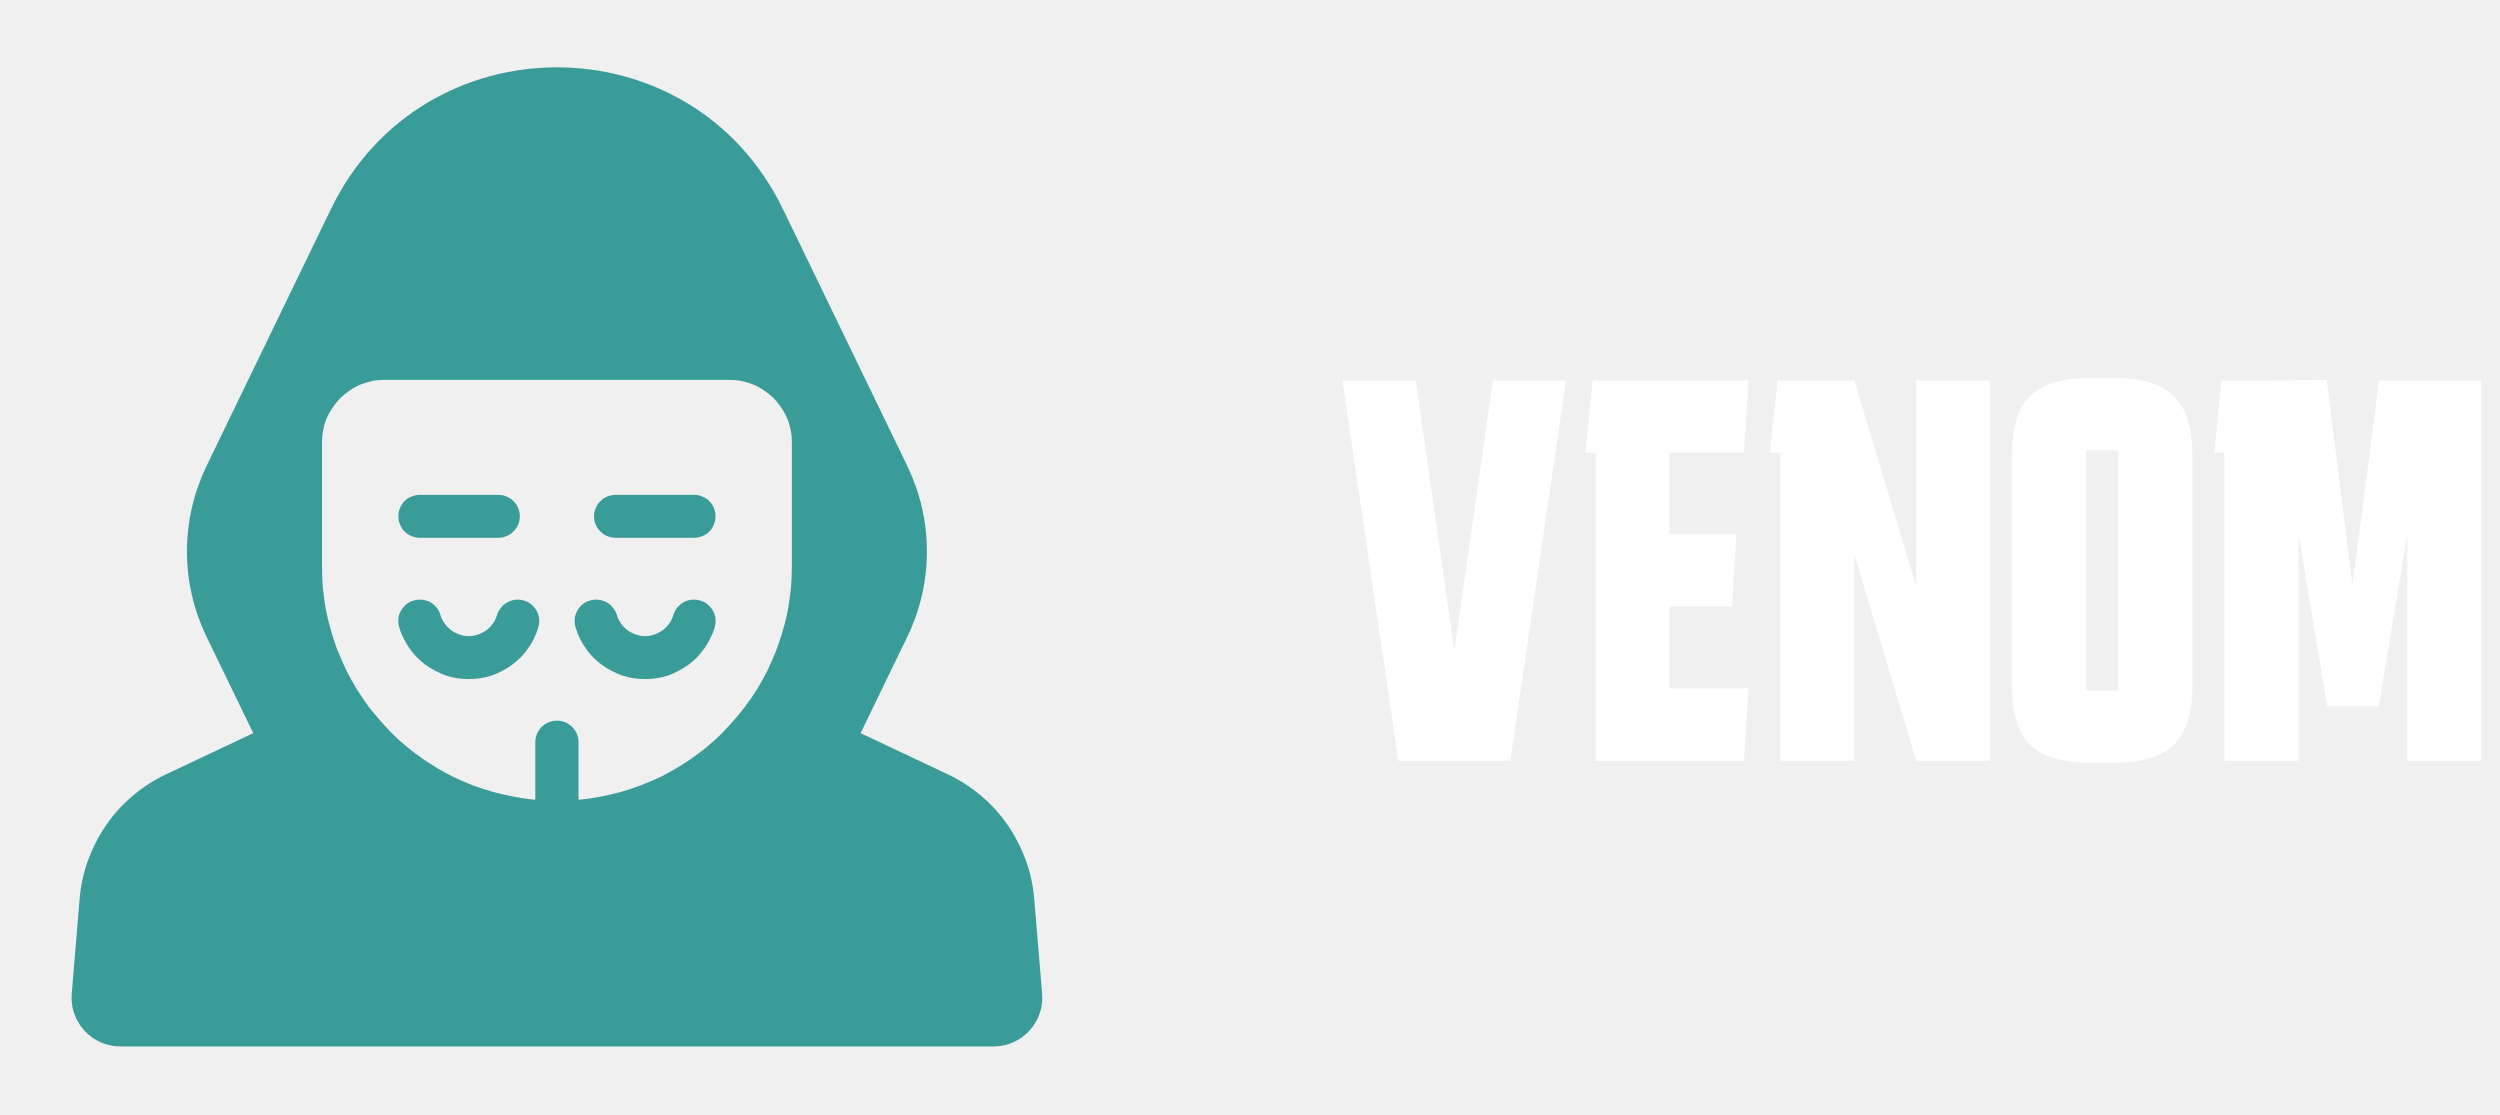
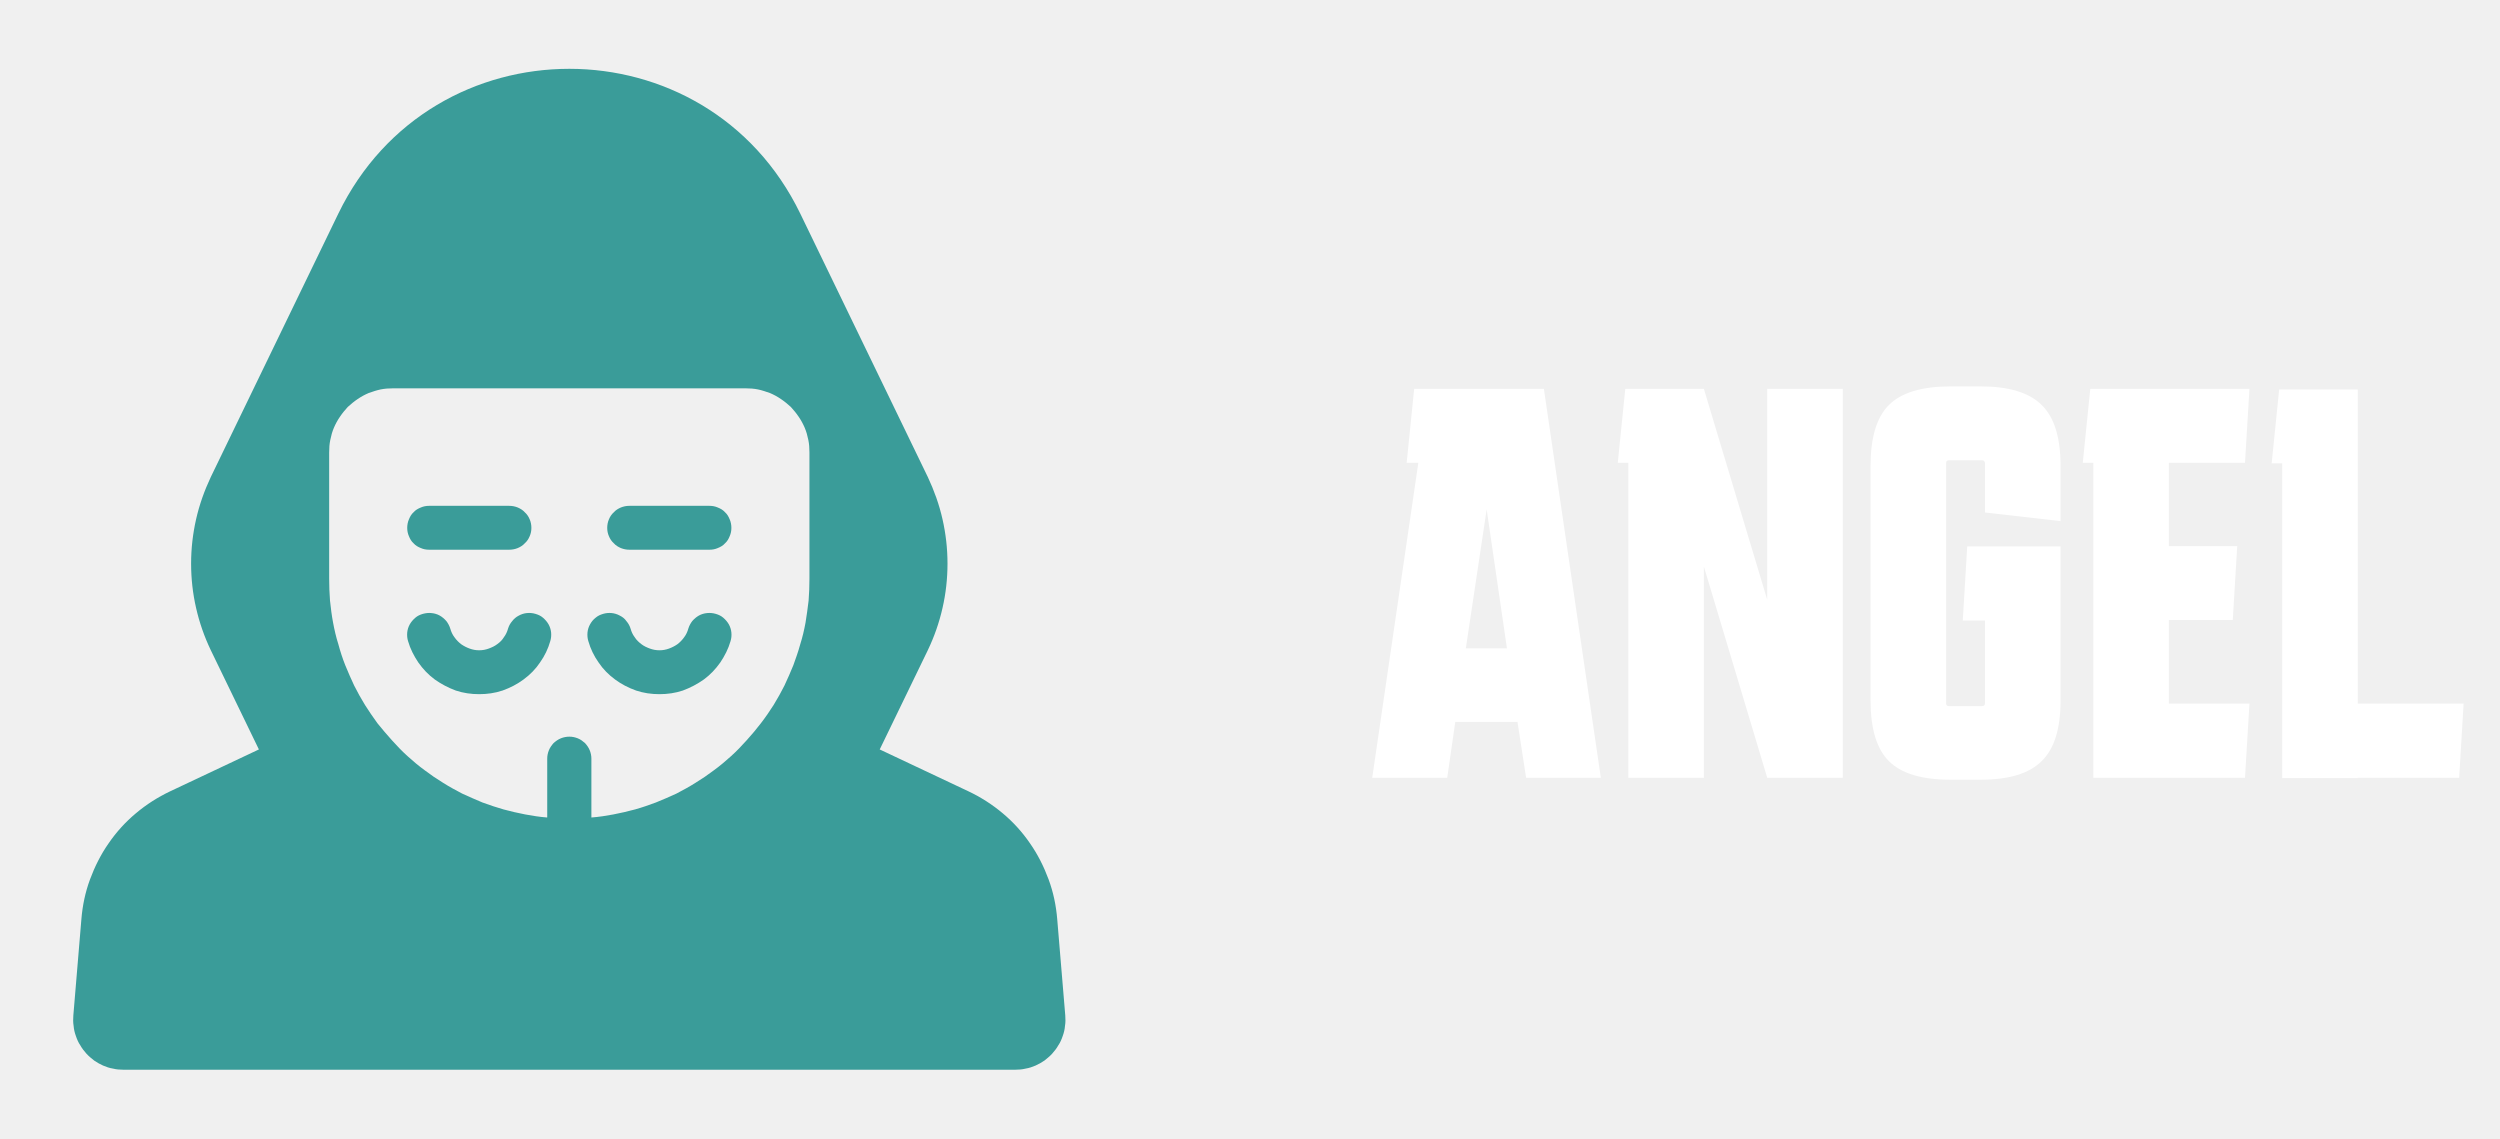
- <svg xmlns="http://www.w3.org/2000/svg" width="92" height="41" viewBox="0 0 92 41" fill="none">
+ <svg xmlns="http://www.w3.org/2000/svg" width="90" height="41" viewBox="0 0 90 41" fill="none">
  <defs>
    <clipPath id="clip21_2">
      <rect id="anonymous-cyber-crime-criminal-hack-hacker-svgrepo-com" width="41" height="41" fill="white" fill-opacity="0" />
    </clipPath>
  </defs>
  <g clip-path="url(#clip21_2)">
    <path id="path" d="M38.06 33.09C38.02 32.6 37.92 32.12 37.75 31.66C37.58 31.2 37.36 30.76 37.08 30.36C36.8 29.95 36.47 29.59 36.1 29.28C35.72 28.96 35.31 28.7 34.87 28.49L31.67 26.98L33.4 23.41C33.63 22.93 33.81 22.42 33.93 21.89C34.05 21.37 34.11 20.83 34.11 20.29C34.11 19.75 34.05 19.22 33.93 18.69C33.81 18.16 33.63 17.66 33.4 17.17L28.81 7.69C25.44 0.74 15.55 0.74 12.18 7.69L7.59 17.17C7.36 17.66 7.18 18.16 7.06 18.69C6.94 19.22 6.88 19.75 6.88 20.29C6.88 20.83 6.94 21.37 7.06 21.89C7.18 22.42 7.36 22.93 7.59 23.41L9.32 26.98L6.12 28.49C5.68 28.7 5.27 28.96 4.89 29.28C4.52 29.59 4.19 29.95 3.91 30.36C3.63 30.76 3.41 31.2 3.24 31.66C3.07 32.12 2.97 32.6 2.93 33.09L2.64 36.56C2.63 36.68 2.63 36.81 2.65 36.93C2.66 37.06 2.69 37.18 2.73 37.29C2.77 37.41 2.82 37.53 2.89 37.63C2.95 37.74 3.03 37.84 3.11 37.93C3.19 38.02 3.29 38.1 3.39 38.18C3.49 38.25 3.6 38.31 3.71 38.36C3.83 38.41 3.94 38.45 4.07 38.47C4.19 38.5 4.31 38.51 4.44 38.51L36.55 38.51C36.68 38.51 36.8 38.5 36.92 38.47C37.05 38.45 37.16 38.41 37.28 38.36C37.39 38.31 37.5 38.25 37.6 38.18C37.7 38.1 37.8 38.02 37.88 37.93C37.96 37.84 38.04 37.74 38.1 37.63C38.17 37.53 38.22 37.41 38.26 37.29C38.3 37.18 38.33 37.06 38.34 36.93C38.36 36.81 38.36 36.68 38.35 36.56L38.06 33.09ZM29.14 20.83C29.14 21.09 29.13 21.36 29.11 21.62C29.08 21.89 29.04 22.15 29 22.41C28.95 22.68 28.89 22.94 28.81 23.19C28.74 23.45 28.65 23.7 28.56 23.95C28.46 24.2 28.35 24.44 28.24 24.68C28.12 24.92 27.99 25.15 27.85 25.38C27.71 25.6 27.56 25.82 27.39 26.04C27.23 26.25 27.06 26.45 26.88 26.65C26.7 26.85 26.52 27.04 26.32 27.22C26.12 27.4 25.92 27.57 25.7 27.73C25.49 27.89 25.27 28.04 25.04 28.18C24.82 28.32 24.58 28.45 24.35 28.57C24.11 28.68 23.86 28.79 23.61 28.89C23.37 28.98 23.11 29.07 22.86 29.14C22.6 29.21 22.34 29.27 22.08 29.32C21.82 29.37 21.55 29.41 21.29 29.43L21.29 27.31C21.29 27.21 21.27 27.11 21.23 27.01C21.19 26.91 21.13 26.83 21.06 26.75C20.98 26.68 20.9 26.62 20.8 26.58C20.7 26.54 20.6 26.52 20.5 26.52C20.39 26.52 20.29 26.54 20.19 26.58C20.09 26.62 20.01 26.68 19.93 26.75C19.86 26.83 19.8 26.91 19.76 27.01C19.72 27.11 19.7 27.21 19.7 27.31L19.7 29.43C19.44 29.41 19.17 29.37 18.91 29.32C18.65 29.27 18.39 29.21 18.13 29.14C17.88 29.07 17.62 28.98 17.37 28.89C17.13 28.79 16.88 28.68 16.64 28.57C16.41 28.45 16.17 28.32 15.95 28.18C15.72 28.04 15.5 27.89 15.29 27.73C15.07 27.57 14.87 27.4 14.67 27.22C14.47 27.04 14.29 26.85 14.11 26.65C13.93 26.45 13.76 26.25 13.59 26.04C13.43 25.82 13.28 25.6 13.14 25.38C13 25.15 12.87 24.92 12.75 24.68C12.64 24.44 12.53 24.2 12.43 23.95C12.33 23.7 12.25 23.45 12.18 23.19C12.1 22.94 12.04 22.68 11.99 22.41C11.94 22.15 11.91 21.89 11.88 21.62C11.86 21.36 11.85 21.09 11.85 20.83L11.85 16.29C11.85 16.13 11.86 15.98 11.89 15.84C11.92 15.69 11.96 15.54 12.02 15.4C12.08 15.26 12.15 15.13 12.24 15C12.32 14.88 12.42 14.76 12.52 14.65C12.63 14.55 12.75 14.45 12.87 14.37C13 14.28 13.13 14.21 13.27 14.15C13.41 14.1 13.56 14.05 13.7 14.02C13.85 13.99 14 13.98 14.15 13.98L26.84 13.98C26.99 13.98 27.14 13.99 27.29 14.02C27.43 14.05 27.58 14.1 27.72 14.15C27.86 14.21 27.99 14.28 28.12 14.37C28.24 14.45 28.36 14.55 28.47 14.65C28.57 14.76 28.67 14.88 28.75 15C28.84 15.13 28.91 15.26 28.97 15.4C29.03 15.54 29.07 15.69 29.1 15.84C29.13 15.98 29.14 16.13 29.14 16.29L29.14 20.83Z" fill="#3A9C99" fill-opacity="1" fill-rule="nonzero" />
    <path id="path" d="M25.77 22.1C25.67 22.07 25.56 22.06 25.46 22.07C25.35 22.08 25.25 22.11 25.16 22.16C25.07 22.21 24.99 22.28 24.92 22.36C24.86 22.44 24.81 22.53 24.78 22.63C24.75 22.74 24.7 22.85 24.63 22.94C24.56 23.04 24.48 23.12 24.39 23.19C24.29 23.26 24.19 23.31 24.08 23.35C23.97 23.39 23.86 23.41 23.74 23.41C23.62 23.41 23.51 23.39 23.4 23.35C23.29 23.31 23.18 23.26 23.09 23.19C23 23.12 22.91 23.04 22.85 22.94C22.78 22.85 22.73 22.74 22.7 22.63C22.67 22.53 22.62 22.44 22.55 22.36C22.49 22.27 22.41 22.21 22.31 22.16C22.22 22.11 22.12 22.08 22.02 22.07C21.91 22.06 21.81 22.07 21.71 22.1C21.61 22.13 21.52 22.17 21.44 22.24C21.35 22.31 21.29 22.39 21.24 22.48C21.19 22.57 21.16 22.67 21.15 22.77C21.14 22.88 21.15 22.98 21.18 23.08C21.26 23.36 21.38 23.61 21.55 23.85C21.71 24.09 21.91 24.29 22.14 24.46C22.37 24.63 22.62 24.76 22.9 24.86C23.17 24.95 23.45 24.99 23.74 24.99C24.03 24.99 24.31 24.95 24.58 24.86C24.85 24.76 25.1 24.63 25.34 24.46C25.57 24.29 25.76 24.09 25.93 23.85C26.09 23.61 26.22 23.36 26.3 23.08C26.33 22.98 26.34 22.88 26.33 22.77C26.32 22.67 26.29 22.57 26.24 22.48C26.19 22.39 26.12 22.31 26.04 22.24C25.96 22.17 25.87 22.13 25.77 22.1Z" fill="#3A9C99" fill-opacity="1" fill-rule="nonzero" />
    <path id="path" d="M19.28 22.1C19.18 22.07 19.08 22.06 18.97 22.07C18.87 22.08 18.77 22.11 18.68 22.16C18.58 22.21 18.5 22.28 18.44 22.36C18.37 22.44 18.32 22.53 18.29 22.63C18.26 22.74 18.21 22.85 18.14 22.94C18.08 23.04 18 23.12 17.9 23.19C17.81 23.26 17.7 23.31 17.59 23.35C17.48 23.39 17.37 23.41 17.25 23.41C17.13 23.41 17.02 23.39 16.91 23.35C16.8 23.31 16.7 23.26 16.6 23.19C16.51 23.12 16.43 23.04 16.36 22.94C16.29 22.85 16.24 22.74 16.21 22.63C16.18 22.53 16.13 22.44 16.07 22.36C16 22.28 15.92 22.21 15.83 22.16C15.74 22.11 15.64 22.08 15.53 22.07C15.43 22.06 15.33 22.07 15.22 22.1C15.12 22.13 15.03 22.17 14.95 22.24C14.87 22.31 14.8 22.39 14.75 22.48C14.7 22.57 14.67 22.67 14.66 22.77C14.65 22.88 14.66 22.98 14.69 23.08C14.77 23.36 14.9 23.61 15.06 23.85C15.23 24.09 15.42 24.29 15.65 24.46C15.89 24.63 16.14 24.76 16.41 24.86C16.68 24.95 16.96 24.99 17.25 24.99C17.54 24.99 17.82 24.95 18.09 24.86C18.37 24.76 18.62 24.63 18.85 24.46C19.08 24.29 19.28 24.09 19.44 23.85C19.61 23.61 19.73 23.36 19.81 23.08C19.84 22.98 19.85 22.88 19.84 22.77C19.83 22.67 19.8 22.57 19.75 22.48C19.7 22.39 19.63 22.31 19.55 22.24C19.47 22.17 19.38 22.13 19.28 22.1Z" fill="#3A9C99" fill-opacity="1" fill-rule="nonzero" />
    <path id="path" d="M25.54 18.21L22.66 18.21C22.55 18.21 22.45 18.23 22.35 18.27C22.26 18.31 22.17 18.36 22.1 18.44C22.02 18.51 21.96 18.6 21.92 18.7C21.88 18.79 21.86 18.9 21.86 19C21.86 19.11 21.88 19.21 21.92 19.3C21.96 19.4 22.02 19.49 22.1 19.56C22.17 19.64 22.26 19.69 22.35 19.73C22.45 19.77 22.55 19.79 22.66 19.79L25.54 19.79C25.65 19.79 25.75 19.77 25.84 19.73C25.94 19.69 26.03 19.64 26.1 19.56C26.18 19.49 26.23 19.4 26.27 19.3C26.31 19.21 26.33 19.11 26.33 19C26.33 18.9 26.31 18.79 26.27 18.7C26.23 18.6 26.18 18.51 26.1 18.44C26.03 18.36 25.94 18.31 25.84 18.27C25.75 18.23 25.65 18.21 25.54 18.21Z" fill="#3A9C99" fill-opacity="1" fill-rule="nonzero" />
    <path id="path" d="M15.45 19.79L18.33 19.79C18.44 19.79 18.54 19.77 18.64 19.73C18.73 19.69 18.82 19.64 18.89 19.56C18.97 19.49 19.03 19.4 19.07 19.3C19.11 19.21 19.13 19.11 19.13 19C19.13 18.9 19.11 18.79 19.07 18.7C19.03 18.6 18.97 18.51 18.89 18.44C18.82 18.36 18.73 18.31 18.64 18.27C18.54 18.23 18.44 18.21 18.33 18.21L15.45 18.21C15.34 18.21 15.24 18.23 15.15 18.27C15.05 18.31 14.96 18.36 14.89 18.44C14.81 18.51 14.76 18.6 14.72 18.7C14.68 18.79 14.66 18.9 14.66 19C14.66 19.11 14.68 19.21 14.72 19.3C14.76 19.4 14.81 19.49 14.89 19.56C14.96 19.64 15.05 19.69 15.15 19.73C15.24 19.77 15.34 19.79 15.45 19.79Z" fill="#3A9C99" fill-opacity="1" fill-rule="nonzero" />
  </g>
-   <path id="VENOM" d="M80 27.4Q80.68 26.74 80.68 25.22L80.68 16.77Q80.68 15.24 80 14.58Q79.33 13.91 77.8 13.91L76.92 13.91Q75.37 13.91 74.7 14.58Q74.04 15.24 74.04 16.77L74.04 25.22Q74.04 26.74 74.7 27.4Q75.37 28.07 76.92 28.07L77.8 28.07Q79.33 28.07 80 27.4ZM81.86 16.66L81.86 28L84.58 28L84.58 19.64L85.64 25.99L87.54 25.99L88.59 19.64L88.59 28L91.31 28L91.31 14L87.55 14L86.57 21.54L85.62 13.98L83.63 14L81.75 14L81.48 16.66L81.86 16.66ZM49.4 14L51.46 28L55.58 28L57.63 14L54.94 14L53.52 23.96L52.1 14L49.4 14ZM58.72 16.66L58.72 28L64.18 28L64.34 25.33L61.44 25.33L61.44 22.32L63.74 22.32L63.9 19.66L61.44 19.66L61.44 16.66L64.18 16.66L64.34 14L58.61 14L58.34 16.66L58.72 16.66ZM65.52 16.66L65.52 28L68.24 28L68.24 20.4L70.52 28L73.24 28L73.24 14L70.52 14L70.52 21.59L68.24 14L65.41 14L65.14 16.66L65.52 16.66ZM76.78 16.6Q76.81 16.57 76.85 16.57L77.85 16.57Q77.91 16.57 77.93 16.6Q77.96 16.63 77.96 16.68L77.96 25.31Q77.96 25.37 77.93 25.39Q77.91 25.42 77.85 25.42L76.85 25.42Q76.81 25.42 76.78 25.39Q76.76 25.37 76.76 25.31L76.76 16.68Q76.76 16.62 76.78 16.6Z" fill="#FFFFFF" fill-opacity="1" fill-rule="evenodd" />
+   <path id="ANGEL" d="M70.82 19.67L70.66 22.34L71.46 22.34L71.46 25.31Q71.46 25.37 71.43 25.39Q71.41 25.42 71.35 25.42L70.15 25.42Q70.11 25.42 70.08 25.39Q70.06 25.37 70.06 25.31L70.06 16.68Q70.06 16.62 70.08 16.6Q70.11 16.57 70.15 16.57L71.35 16.57Q71.41 16.57 71.43 16.6Q71.46 16.63 71.46 16.68L71.46 18.45L74.18 18.76L74.18 16.77Q74.18 15.24 73.5 14.58Q72.83 13.91 71.3 13.91L70.22 13.91Q68.67 13.91 68 14.58Q67.34 15.24 67.34 16.77L67.34 25.22Q67.34 26.74 68 27.4Q68.67 28.07 70.22 28.07L71.3 28.07Q72.83 28.07 73.5 27.4Q74.18 26.74 74.18 25.22L74.18 19.67L70.82 19.67ZM51.06 16.66L49.4 28L52.1 28L52.39 25.99L54.63 25.99L54.94 28L57.63 28L55.58 14L50.91 14L50.64 16.66L51.06 16.66ZM58.62 16.66L58.62 28L61.34 28L61.34 20.4L63.62 28L66.34 28L66.34 14L63.62 14L63.62 21.59L61.34 14L58.51 14L58.24 16.66L58.62 16.66ZM75.36 16.66L75.36 28L80.82 28L80.98 25.33L78.08 25.33L78.08 22.32L80.38 22.32L80.54 19.66L78.08 19.66L78.08 16.66L80.82 16.66L80.98 14L75.25 14L74.98 16.66L75.36 16.66ZM82.16 16.68L82.16 28.01L84.88 28.01L84.88 28L88.53 28L88.69 25.33L84.88 25.33L84.88 14.02L82.05 14.02L81.78 16.68L82.16 16.68ZM54.25 23.34L52.77 23.34L53.52 18.34L54.25 23.34Z" fill="#FFFFFF" fill-opacity="1" fill-rule="evenodd" />
</svg>
